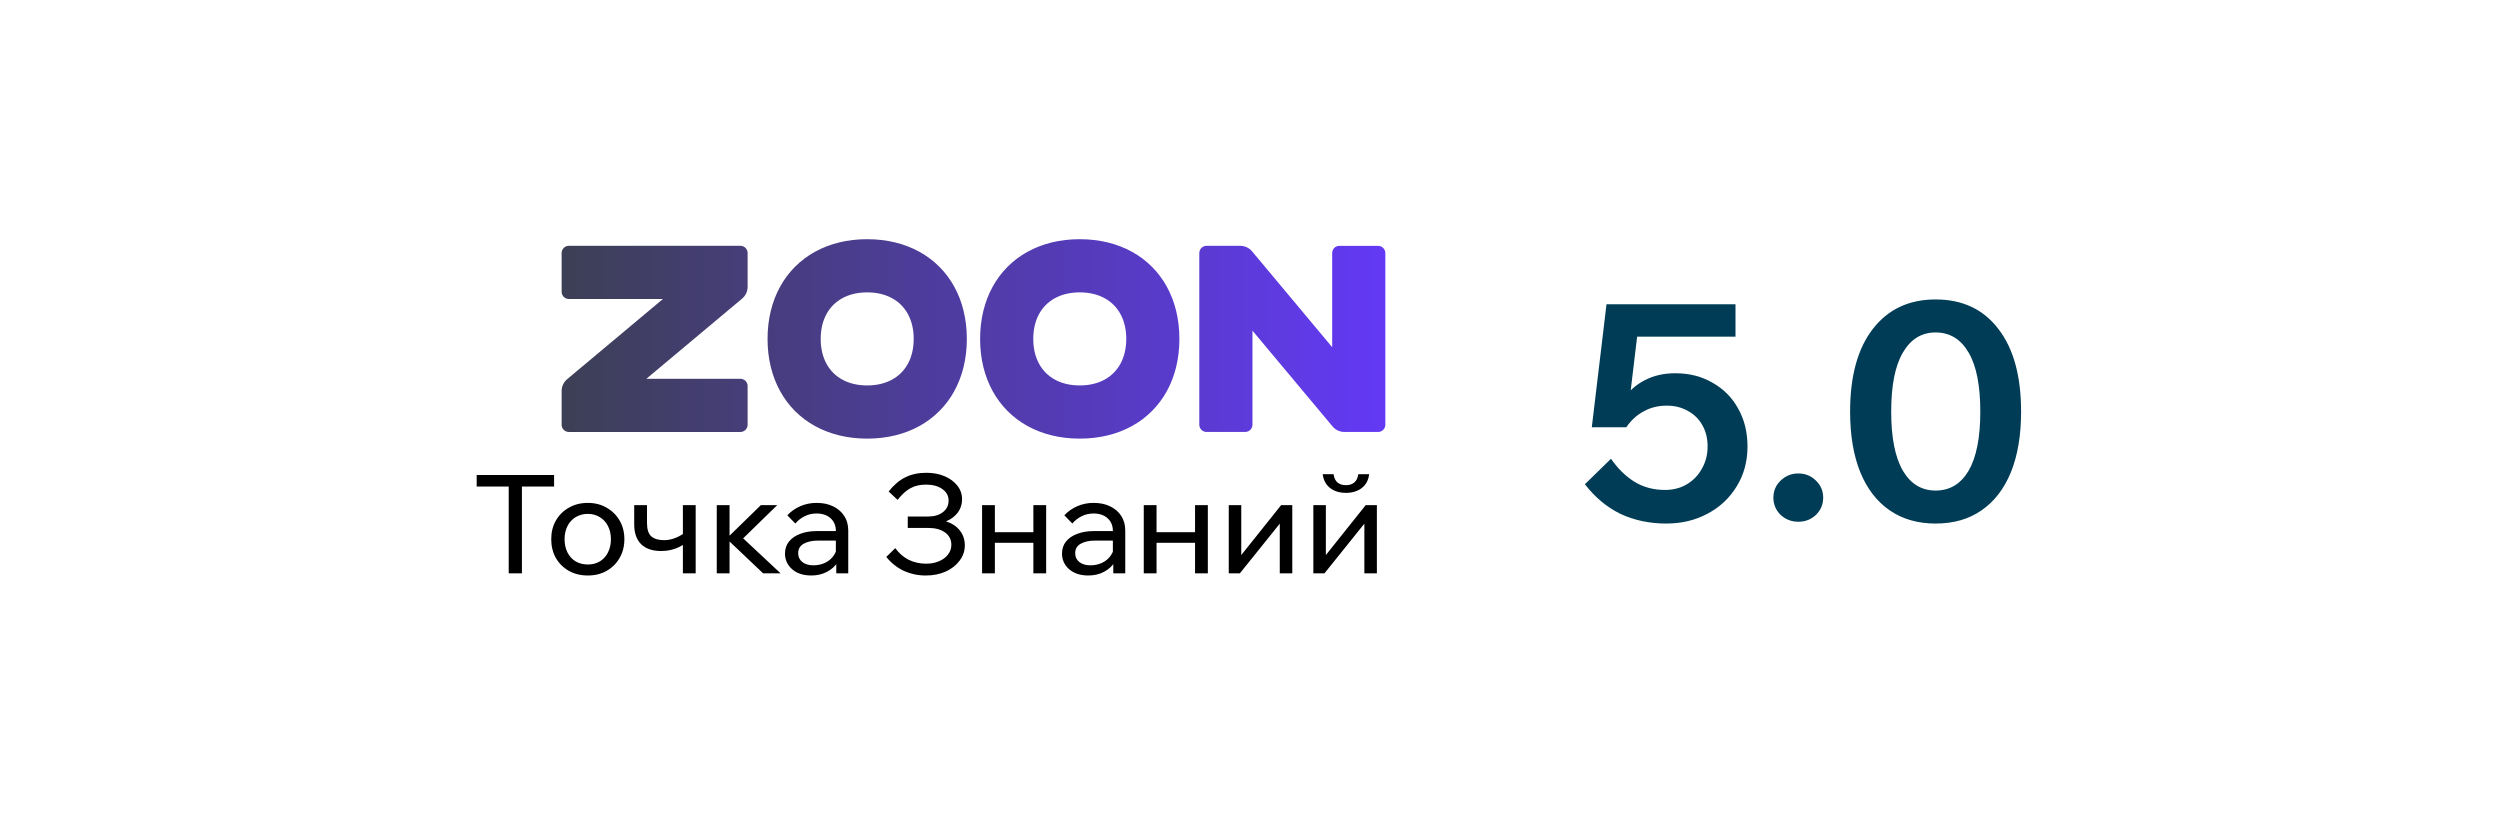
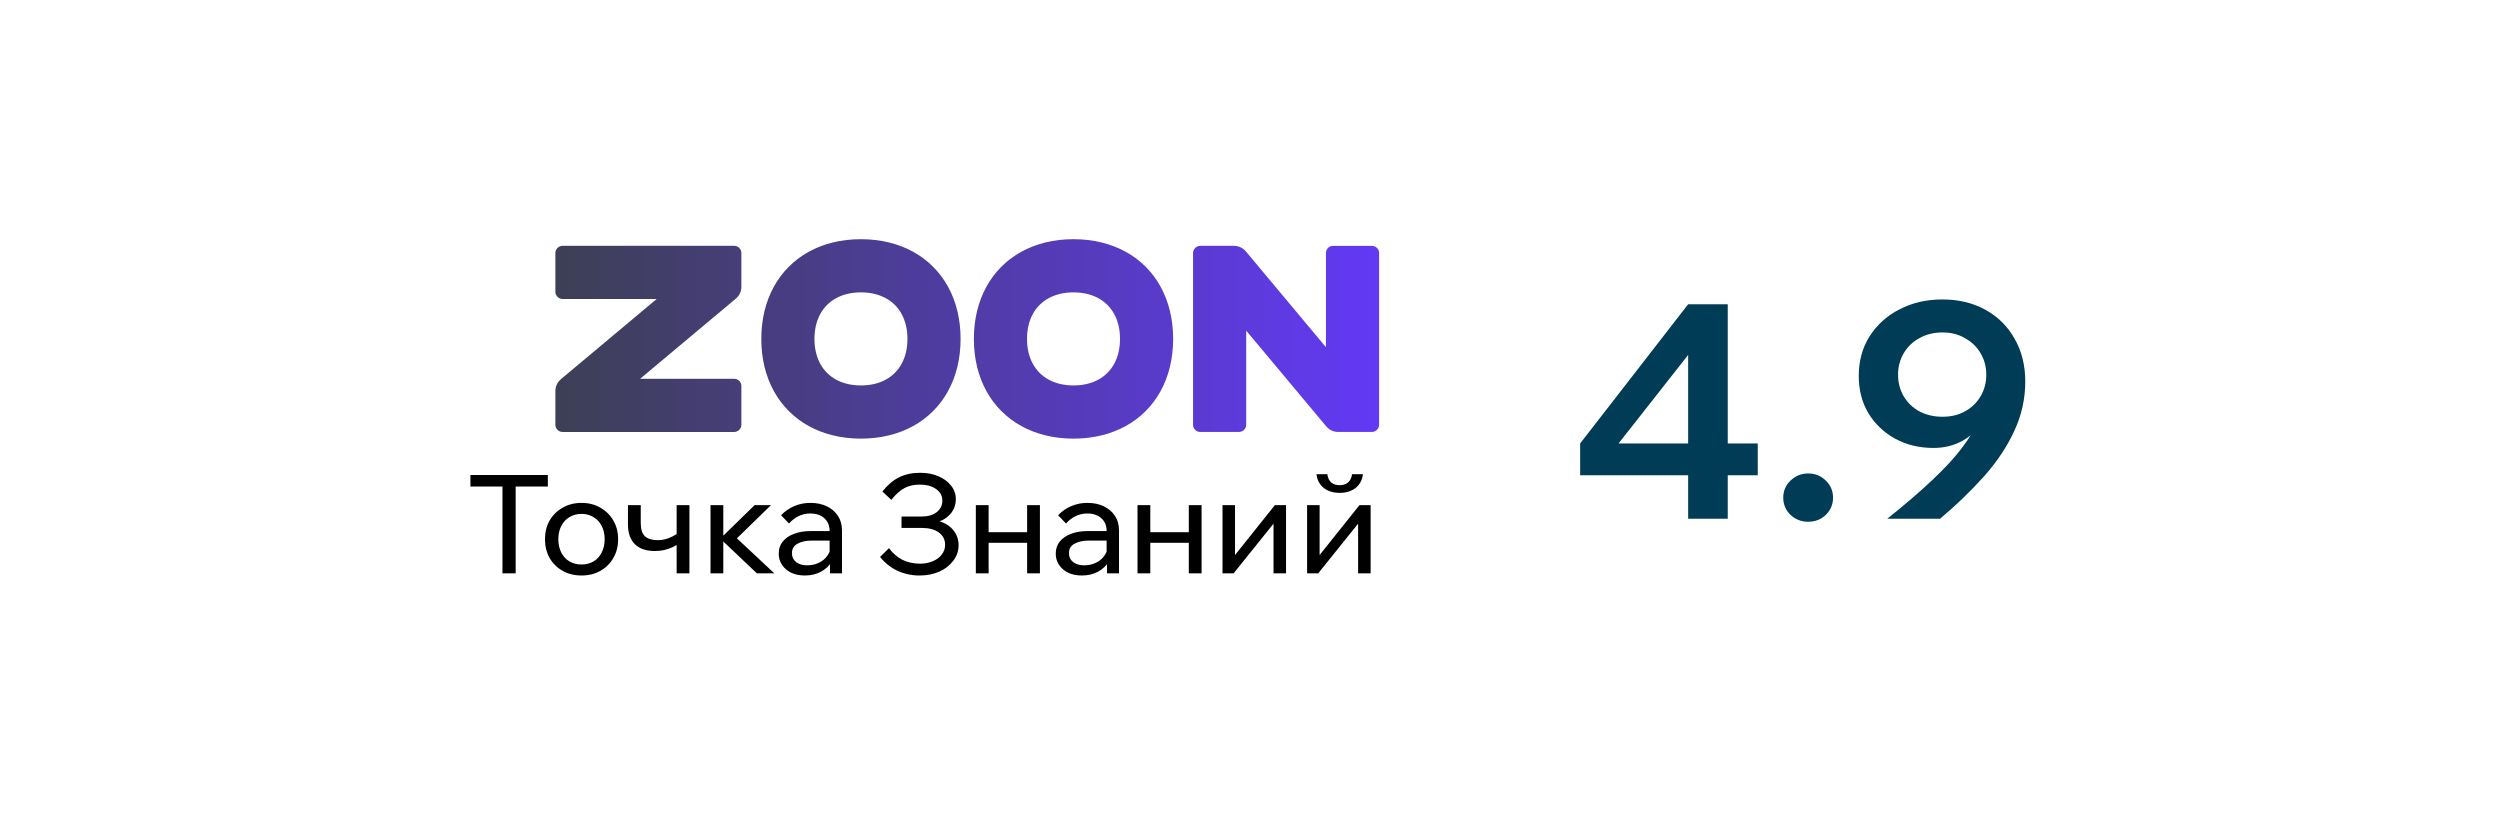
<svg xmlns="http://www.w3.org/2000/svg" width="200" height="65" fill="none">
-   <path d="M45.51 19.664h13.722c.32 0 .578.26.578.579v2.7c0 .36-.156.7-.427.936l-7.674 6.424h7.523c.32 0 .578.255.578.575v3.1c0 .32-.259.58-.578.58H45.51a.579.579 0 0 1-.58-.58v-2.696c0-.36.157-.7.428-.936l7.674-6.424H45.51a.584.584 0 0 1-.58-.585v-3.094c0-.32.26-.58.58-.58Zm23.866-.528c1.586 0 3 .357 4.182 1.01a7.033 7.033 0 0 1 2.78 2.781c.652 1.182 1.009 2.598 1.009 4.186s-.357 3.003-1.009 4.185a7.032 7.032 0 0 1-2.78 2.782c-1.181.653-2.596 1.01-4.182 1.01-1.587 0-3.002-.357-4.182-1.01a7.032 7.032 0 0 1-2.78-2.782c-.653-1.182-1.01-2.597-1.01-4.185 0-1.588.357-3.004 1.01-4.186a7.033 7.033 0 0 1 2.78-2.782c1.18-.652 2.595-1.01 4.182-1.01Zm0 4.254c-.76 0-1.426.16-1.977.459a3.145 3.145 0 0 0-1.285 1.286c-.298.551-.458 1.218-.458 1.978s.16 1.426.458 1.977c.298.552.734.988 1.285 1.287.551.298 1.218.458 1.977.458.759 0 1.425-.16 1.976-.459a3.145 3.145 0 0 0 1.285-1.286c.298-.551.459-1.218.459-1.977 0-.76-.16-1.427-.459-1.978a3.145 3.145 0 0 0-1.285-1.286c-.551-.298-1.217-.459-1.976-.459Zm17.005-4.254c1.587 0 3.001.357 4.182 1.01a7.033 7.033 0 0 1 2.78 2.781c.652 1.182 1.009 2.598 1.009 4.186s-.357 3.003-1.009 4.185a7.032 7.032 0 0 1-2.78 2.782c-1.181.653-2.596 1.01-4.182 1.01-1.587 0-3.001-.357-4.182-1.01a7.032 7.032 0 0 1-2.78-2.782c-.653-1.182-1.01-2.597-1.01-4.185 0-1.588.357-3.004 1.01-4.186a7.033 7.033 0 0 1 2.78-2.782c1.18-.652 2.595-1.01 4.182-1.01Zm0 4.254c-.76 0-1.425.16-1.977.459a3.145 3.145 0 0 0-1.285 1.286c-.298.551-.458 1.218-.458 1.978s.16 1.426.458 1.977c.299.552.734.988 1.285 1.287.552.298 1.218.458 1.977.458.759 0 1.425-.16 1.976-.459a3.145 3.145 0 0 0 1.285-1.286c.298-.551.459-1.218.459-1.977 0-.76-.16-1.427-.459-1.978a3.145 3.145 0 0 0-1.285-1.286c-.55-.298-1.217-.459-1.976-.459Zm24.446-3.145v13.733c0 .32-.259.579-.578.579h-2.697c-.359 0-.7-.156-.935-.428l-6.42-7.678v7.527c0 .32-.264.579-.584.579h-3.09a.579.579 0 0 1-.579-.58V20.246c0-.32.26-.58.58-.58h2.696c.36 0 .7.157.935.429l6.419 7.68v-7.53c0-.319.255-.578.574-.578h3.101c.319 0 .578.259.578.579Z" fill="url(#a)" />
-   <path d="M41.753 45.864h-1.056v-7.05h1.056v7.05Zm2.574-6.94h-6.193v-.925h6.193v.924Zm2.698 7.116c-.572 0-1.078-.124-1.518-.374-.44-.25-.785-.59-1.035-1.023-.249-.44-.373-.942-.373-1.507 0-.564.124-1.063.373-1.496.25-.432.594-.773 1.035-1.023.44-.256.946-.385 1.518-.385.572 0 1.074.129 1.507.385.44.25.784.59 1.034 1.023.256.433.384.932.384 1.496 0 .565-.128 1.067-.385 1.507-.249.433-.593.774-1.033 1.023-.433.25-.935.374-1.507.374Zm0-.88c.366 0 .689-.084.968-.253.278-.168.494-.407.648-.715a2.33 2.33 0 0 0 .232-1.056c0-.396-.078-.744-.231-1.045a1.705 1.705 0 0 0-.65-.715 1.774 1.774 0 0 0-.967-.264 1.83 1.83 0 0 0-.98.264 1.705 1.705 0 0 0-.648.715c-.154.3-.231.65-.231 1.045 0 .396.077.748.23 1.056.154.308.37.547.65.715.285.169.612.253.979.253Zm5.868-1.078c-.697 0-1.232-.183-1.606-.55-.367-.366-.55-.894-.55-1.584v-1.54h1.023v1.43c0 .514.117.873.352 1.078.235.198.572.297 1.012.297.52 0 1.041-.176 1.562-.528l.275.682c-.19.154-.4.286-.627.396-.22.103-.455.184-.704.242a3.544 3.544 0 0 1-.737.077Zm1.738 1.782v-5.456h1.023v5.456h-1.023Zm6.417 0-2.981-2.827h.11l2.695-2.629h1.309l-2.926 2.85-.21-.573 3.4 3.18h-1.397Zm-3.707 0v-5.456h1.023v5.456H57.34Zm10.518 0h-.957v-1.078l-.033-.264v-2.035c0-.432-.14-.773-.418-1.023-.278-.256-.656-.385-1.133-.385-.344 0-.66.074-.946.22-.286.14-.535.334-.748.583l-.638-.66a3.15 3.15 0 0 1 1.034-.726 3.215 3.215 0 0 1 1.32-.264c.499 0 .935.092 1.31.275.38.184.677.44.89.77.213.323.32.715.32 1.177v3.41Zm-2.97.176c-.41 0-.773-.073-1.089-.22a1.825 1.825 0 0 1-.737-.627 1.589 1.589 0 0 1-.264-.902c0-.381.107-.704.32-.968.22-.271.52-.476.901-.616.382-.146.818-.22 1.31-.22h1.66v.76h-1.55c-.463 0-.844.084-1.145.252-.293.162-.44.415-.44.76 0 .293.11.527.33.703.227.176.52.264.88.264.352 0 .671-.07.957-.209.286-.14.513-.333.682-.583a1.73 1.73 0 0 0 .297-.88l.363.198c0 .44-.106.833-.319 1.177a2.246 2.246 0 0 1-.88.814c-.367.198-.792.297-1.276.297Zm9.184 0a4.188 4.188 0 0 1-1.793-.385 3.94 3.94 0 0 1-1.375-1.1l.715-.704c.301.41.66.723 1.078.935.426.206.891.308 1.397.308a2.55 2.55 0 0 0 1.034-.198c.308-.132.547-.311.715-.539.176-.227.264-.484.264-.77 0-.418-.168-.748-.506-.99-.33-.242-.78-.363-1.353-.363h-1.628v-.913h1.628c.492 0 .888-.117 1.188-.352.301-.234.451-.542.451-.924 0-.381-.168-.69-.506-.924-.33-.234-.762-.352-1.298-.352-.484 0-.898.096-1.243.286-.344.184-.689.495-1.034.935l-.715-.67c.411-.521.855-.9 1.331-1.134.484-.242 1.045-.363 1.683-.363.55 0 1.038.092 1.463.275.433.184.774.437 1.023.76.25.315.374.678.374 1.088 0 .396-.113.748-.34 1.056a2.12 2.12 0 0 1-.947.704c.477.154.847.4 1.111.737.264.338.396.73.396 1.177 0 .455-.139.866-.418 1.232a2.769 2.769 0 0 1-1.11.87c-.47.212-.998.318-1.585.318Zm8.597-.176v-5.456h1.023v5.456H82.67Zm-4.103 0v-5.456h1.023v5.456h-1.023Zm.495-2.442v-.847h4.18v.847h-4.18Zm10.958 2.442h-.957v-1.078l-.033-.264v-2.035c0-.432-.14-.773-.418-1.023-.278-.256-.656-.385-1.133-.385-.344 0-.66.074-.946.22-.286.14-.535.334-.748.583l-.638-.66c.3-.315.646-.557 1.034-.726a3.215 3.215 0 0 1 1.32-.264c.499 0 .935.092 1.31.275.38.184.678.44.89.77.213.323.32.715.32 1.177v3.41Zm-2.97.176c-.41 0-.773-.073-1.089-.22a1.824 1.824 0 0 1-.737-.627 1.589 1.589 0 0 1-.264-.902c0-.381.107-.704.32-.968.22-.271.52-.476.901-.616.382-.146.818-.22 1.31-.22h1.66v.76h-1.55c-.463 0-.844.084-1.145.252-.293.162-.44.415-.44.76 0 .293.11.527.33.703.228.176.52.264.88.264.352 0 .671-.07.957-.209a1.71 1.71 0 0 0 .98-1.463l.362.198c0 .44-.106.833-.319 1.177a2.246 2.246 0 0 1-.88.814c-.366.198-.792.297-1.276.297Zm8.554-.176v-5.456h1.023v5.456h-1.023Zm-4.103 0v-5.456h1.023v5.456h-1.023Zm.495-2.442v-.847h4.18v.847h-4.18Zm6.305 2.442v-5.456h1v4.114l-.076-.022 3.267-4.092h.891v5.456h-1.001V41.75l.088.033-3.278 4.081H98.3Zm6.767 0v-5.456h1.001v4.114l-.077-.022 3.267-4.092h.891v5.456h-1.001V41.75l.088.033-3.278 4.081h-.891Zm2.607-6.435c-.506 0-.927-.128-1.265-.385-.337-.264-.535-.634-.594-1.11h.869c.044.307.151.53.319.67.176.14.4.21.671.21.272 0 .492-.07.66-.21.176-.14.286-.363.33-.67h.869c-.058.476-.256.846-.594 1.11-.337.257-.759.385-1.265.385Z" fill="#000" />
-   <path d="M128.88 36.7c.528.768 1.144 1.376 1.848 1.824.72.448 1.544.672 2.472.672.656 0 1.24-.152 1.752-.456.512-.304.912-.72 1.2-1.248.304-.528.456-1.12.456-1.776 0-.64-.136-1.2-.408-1.68a2.852 2.852 0 0 0-1.152-1.152c-.496-.288-1.064-.432-1.704-.432-.688 0-1.304.152-1.848.456-.544.288-1.008.712-1.392 1.272l-1.08-.072a5.602 5.602 0 0 1 .864-2.208 4.622 4.622 0 0 1 1.704-1.488c.704-.368 1.512-.552 2.424-.552 1.136 0 2.136.256 3 .768a5.167 5.167 0 0 1 2.04 2.064c.496.88.744 1.888.744 3.024 0 1.2-.288 2.264-.864 3.192a5.893 5.893 0 0 1-2.328 2.184c-.976.528-2.08.792-3.312.792-1.328 0-2.544-.256-3.648-.768-1.088-.528-2.04-1.32-2.856-2.376l2.088-2.04Zm9.96-9.768h-9.12l1.44-1.584-1.056 8.832h-2.76l1.176-9.84h10.32v2.592Zm7.015 12.888c0 .528-.192.984-.576 1.368-.384.368-.856.552-1.416.552a2.022 2.022 0 0 1-1.416-.552 1.869 1.869 0 0 1-.576-1.368c0-.544.192-1 .576-1.368.4-.384.872-.576 1.416-.576.56 0 1.032.192 1.416.576.384.368.576.824.576 1.368Zm8.993 2.064c-1.424 0-2.648-.352-3.672-1.056-1.024-.704-1.808-1.72-2.352-3.048-.544-1.344-.816-2.96-.816-4.848 0-2.848.608-5.056 1.824-6.624 1.216-1.568 2.888-2.352 5.016-2.352 2.144 0 3.816.784 5.016 2.352 1.216 1.568 1.824 3.776 1.824 6.624 0 1.888-.272 3.504-.816 4.848-.544 1.328-1.328 2.344-2.352 3.048-1.008.704-2.232 1.056-3.672 1.056Zm0-2.64c1.136 0 2.016-.528 2.64-1.584.624-1.072.936-2.648.936-4.728 0-2.096-.312-3.672-.936-4.728-.624-1.072-1.504-1.608-2.64-1.608-1.12 0-1.992.536-2.616 1.608-.624 1.056-.936 2.632-.936 4.728 0 2.08.312 3.656.936 4.728.624 1.056 1.496 1.584 2.616 1.584Z" fill="#003C56" />
+   <path d="M45.01 19.664h13.722c.32 0 .578.26.578.579v2.7c0 .36-.156.7-.427.936l-7.674 6.424h7.523c.32 0 .578.255.578.575v3.1c0 .32-.259.58-.578.58H45.01a.579.579 0 0 1-.58-.58v-2.696c0-.36.157-.7.428-.936l7.674-6.424H45.01a.584.584 0 0 1-.58-.585v-3.094c0-.32.26-.58.58-.58Zm23.866-.528c1.586 0 3 .357 4.182 1.01a7.033 7.033 0 0 1 2.78 2.781c.652 1.182 1.009 2.598 1.009 4.186s-.357 3.003-1.009 4.185a7.032 7.032 0 0 1-2.78 2.782c-1.181.653-2.596 1.01-4.182 1.01-1.587 0-3.002-.357-4.182-1.01a7.032 7.032 0 0 1-2.78-2.782c-.653-1.182-1.01-2.597-1.01-4.185 0-1.588.357-3.004 1.01-4.186a7.033 7.033 0 0 1 2.78-2.782c1.18-.652 2.595-1.01 4.182-1.01Zm0 4.254c-.76 0-1.426.16-1.977.459a3.145 3.145 0 0 0-1.285 1.286c-.298.551-.458 1.218-.458 1.978s.16 1.426.458 1.977c.298.552.734.988 1.285 1.287.551.298 1.218.458 1.977.458.759 0 1.425-.16 1.976-.459a3.145 3.145 0 0 0 1.285-1.286c.298-.551.459-1.218.459-1.977 0-.76-.16-1.427-.459-1.978a3.145 3.145 0 0 0-1.285-1.286c-.551-.298-1.217-.459-1.976-.459Zm17.005-4.254c1.587 0 3.001.357 4.182 1.01a7.032 7.032 0 0 1 2.78 2.781c.652 1.182 1.009 2.598 1.009 4.186s-.357 3.003-1.009 4.185a7.031 7.031 0 0 1-2.78 2.782c-1.181.653-2.596 1.01-4.182 1.01-1.587 0-3.001-.357-4.182-1.01a7.032 7.032 0 0 1-2.78-2.782c-.653-1.182-1.01-2.597-1.01-4.185 0-1.588.357-3.004 1.01-4.186a7.033 7.033 0 0 1 2.78-2.782c1.18-.652 2.595-1.01 4.182-1.01Zm0 4.254c-.76 0-1.425.16-1.977.459a3.145 3.145 0 0 0-1.285 1.286c-.298.551-.458 1.218-.458 1.978s.16 1.426.458 1.977c.299.552.734.988 1.285 1.287.552.298 1.218.458 1.977.458.759 0 1.425-.16 1.976-.459a3.145 3.145 0 0 0 1.285-1.286c.298-.551.459-1.218.459-1.977 0-.76-.16-1.427-.459-1.978a3.145 3.145 0 0 0-1.285-1.286c-.55-.298-1.217-.459-1.976-.459Zm24.446-3.145v13.733c0 .32-.259.579-.578.579h-2.697c-.359 0-.7-.156-.935-.428l-6.42-7.678v7.527c0 .32-.264.579-.584.579h-3.09a.579.579 0 0 1-.579-.58V20.246c0-.32.26-.58.58-.58h2.696c.36 0 .7.157.935.429l6.419 7.68v-7.53c0-.319.255-.578.574-.578h3.101c.319 0 .578.259.578.579Z" fill="url(#a)" />
+   <path d="M41.253 45.864h-1.056v-7.05h1.056v7.05Zm2.574-6.94h-6.193v-.925h6.193v.924Zm2.698 7.116c-.572 0-1.078-.124-1.518-.374-.44-.25-.785-.59-1.035-1.023-.249-.44-.373-.942-.373-1.507 0-.564.124-1.063.373-1.496.25-.432.594-.773 1.035-1.023.44-.256.946-.385 1.518-.385.572 0 1.074.129 1.507.385.44.25.784.59 1.034 1.023.256.433.384.932.384 1.496 0 .565-.128 1.067-.385 1.507-.249.433-.593.774-1.033 1.023-.433.25-.935.374-1.507.374Zm0-.88c.366 0 .689-.084.968-.253.278-.168.494-.407.648-.715a2.33 2.33 0 0 0 .232-1.056c0-.396-.078-.744-.231-1.045a1.705 1.705 0 0 0-.65-.715 1.774 1.774 0 0 0-.967-.264 1.83 1.83 0 0 0-.98.264 1.705 1.705 0 0 0-.648.715c-.154.3-.231.65-.231 1.045 0 .396.077.748.23 1.056.154.308.37.547.65.715.285.169.612.253.979.253Zm5.868-1.078c-.697 0-1.232-.183-1.606-.55-.367-.366-.55-.894-.55-1.584v-1.54h1.023v1.43c0 .514.117.873.352 1.078.235.198.572.297 1.012.297.52 0 1.041-.176 1.562-.528l.275.682c-.19.154-.4.286-.627.396-.22.103-.455.184-.704.242a3.544 3.544 0 0 1-.737.077Zm1.738 1.782v-5.456h1.023v5.456h-1.023Zm6.417 0-2.981-2.827h.11l2.695-2.629h1.309l-2.926 2.85-.21-.573 3.4 3.18h-1.397Zm-3.707 0v-5.456h1.023v5.456H56.84Zm10.518 0h-.957v-1.078l-.033-.264v-2.035c0-.432-.14-.773-.418-1.023-.278-.256-.656-.385-1.133-.385-.344 0-.66.074-.946.22-.286.14-.535.334-.748.583l-.638-.66a3.15 3.15 0 0 1 1.034-.726 3.215 3.215 0 0 1 1.32-.264c.499 0 .935.092 1.31.275.38.184.677.44.89.77.213.323.32.715.32 1.177v3.41Zm-2.97.176c-.41 0-.773-.073-1.089-.22a1.825 1.825 0 0 1-.737-.627 1.589 1.589 0 0 1-.264-.902c0-.381.107-.704.32-.968.22-.271.52-.476.901-.616.381-.146.818-.22 1.31-.22h1.66v.76h-1.55c-.463 0-.844.084-1.145.252-.293.162-.44.415-.44.76 0 .293.11.527.33.703.227.176.52.264.88.264.352 0 .671-.07.957-.209.286-.14.513-.333.682-.583a1.73 1.73 0 0 0 .297-.88l.363.198c0 .44-.106.833-.319 1.177a2.246 2.246 0 0 1-.88.814c-.367.198-.792.297-1.276.297Zm9.184 0a4.188 4.188 0 0 1-1.793-.385 3.94 3.94 0 0 1-1.375-1.1l.715-.704c.301.41.66.723 1.078.935.426.206.891.308 1.397.308a2.55 2.55 0 0 0 1.034-.198c.308-.132.547-.311.715-.539.176-.227.264-.484.264-.77 0-.418-.168-.748-.506-.99-.33-.242-.78-.363-1.353-.363h-1.628v-.913h1.628c.492 0 .888-.117 1.188-.352.301-.234.451-.542.451-.924 0-.381-.168-.69-.506-.924-.33-.234-.762-.352-1.298-.352-.484 0-.898.096-1.243.286-.344.184-.689.495-1.034.935l-.715-.67c.411-.521.855-.9 1.331-1.134.484-.242 1.045-.363 1.683-.363.55 0 1.038.092 1.463.275.433.184.774.437 1.023.76.25.315.374.678.374 1.088 0 .396-.113.748-.34 1.056a2.12 2.12 0 0 1-.947.704c.477.154.847.4 1.111.737.264.338.396.73.396 1.177 0 .455-.139.866-.418 1.232a2.769 2.769 0 0 1-1.11.87c-.47.212-.998.318-1.585.318Zm8.597-.176v-5.456h1.023v5.456H82.17Zm-4.103 0v-5.456h1.023v5.456h-1.023Zm.495-2.442v-.847h4.18v.847h-4.18Zm10.958 2.442h-.957v-1.078l-.033-.264v-2.035c0-.432-.14-.773-.418-1.023-.278-.256-.656-.385-1.133-.385-.344 0-.66.074-.946.22-.286.14-.535.334-.748.583l-.638-.66c.3-.315.646-.557 1.034-.726a3.215 3.215 0 0 1 1.32-.264c.499 0 .935.092 1.31.275.38.184.678.44.89.77.213.323.32.715.32 1.177v3.41Zm-2.97.176c-.41 0-.773-.073-1.089-.22a1.824 1.824 0 0 1-.737-.627 1.589 1.589 0 0 1-.264-.902c0-.381.107-.704.32-.968.22-.271.52-.476.901-.616.382-.146.818-.22 1.31-.22h1.66v.76h-1.55c-.463 0-.844.084-1.145.252-.293.162-.44.415-.44.76 0 .293.11.527.33.703.228.176.52.264.88.264.352 0 .671-.07.957-.209a1.71 1.71 0 0 0 .98-1.463l.362.198c0 .44-.106.833-.319 1.177a2.246 2.246 0 0 1-.88.814c-.366.198-.792.297-1.276.297Zm8.554-.176v-5.456h1.023v5.456h-1.023Zm-4.103 0v-5.456h1.023v5.456h-1.023Zm.495-2.442v-.847h4.18v.847h-4.18Zm6.305 2.442v-5.456h1v4.114l-.076-.022 3.267-4.092h.891v5.456h-1.001V41.75l.088.033-3.278 4.081H97.8Zm6.767 0v-5.456h1.001v4.114l-.077-.022 3.267-4.092h.891v5.456h-1.001V41.75l.088.033-3.278 4.081h-.891Zm2.607-6.435c-.506 0-.927-.128-1.265-.385-.337-.264-.535-.634-.594-1.11h.869c.044.307.151.53.319.67.176.14.4.21.671.21.272 0 .492-.07.66-.21.176-.14.286-.363.33-.67h.869c-.058.476-.256.846-.594 1.11-.337.257-.759.385-1.265.385Z" fill="#000" />
+   <path d="M138.22 41.5h-3.168v-3.48h-8.64v-2.544l8.64-11.136h3.168v11.136h2.4v2.544h-2.4v3.48Zm-3.168-13.104-5.568 7.08h5.568v-7.08Zm11.592 11.424c0 .528-.192.984-.576 1.368-.384.368-.856.552-1.416.552a2.022 2.022 0 0 1-1.416-.552 1.869 1.869 0 0 1-.576-1.368c0-.544.192-1 .576-1.368.4-.384.872-.576 1.416-.576.56 0 1.032.192 1.416.576.384.368.576.824.576 1.368Zm8.753-15.864c1.312 0 2.464.28 3.456.84a5.821 5.821 0 0 1 2.328 2.328c.56.976.84 2.112.84 3.408a9.23 9.23 0 0 1-.864 3.912c-.56 1.232-1.352 2.432-2.376 3.6a35.303 35.303 0 0 1-3.576 3.456h-4.224c1.44-1.152 2.64-2.184 3.6-3.096.976-.912 1.76-1.76 2.352-2.544.608-.784 1.056-1.544 1.344-2.28l.384.12a4.844 4.844 0 0 1-1.656 1.56c-.688.384-1.464.576-2.328.576-1.136 0-2.16-.248-3.072-.744a5.687 5.687 0 0 1-2.136-2.04c-.512-.864-.768-1.856-.768-2.976 0-1.2.288-2.256.864-3.168a6.025 6.025 0 0 1 2.4-2.16c1.008-.528 2.152-.792 3.432-.792Zm0 2.64c-.688 0-1.304.152-1.848.456a3.214 3.214 0 0 0-1.248 1.2 3.32 3.32 0 0 0-.456 1.728c0 .64.152 1.216.456 1.728.304.512.72.912 1.248 1.2.544.288 1.16.432 1.848.432.688 0 1.288-.144 1.8-.432a3.214 3.214 0 0 0 1.248-1.2 3.32 3.32 0 0 0 .456-1.728 3.32 3.32 0 0 0-.456-1.728 3.214 3.214 0 0 0-1.248-1.2c-.512-.304-1.112-.456-1.8-.456Z" fill="#003C56" />
  <defs>
-     <linearGradient id="a" x1="110.826" y1="35.621" x2="44.931" y2="35.621" gradientUnits="userSpaceOnUse">
+     <linearGradient id="a" x1="110.326" y1="35.621" x2="44.431" y2="35.621" gradientUnits="userSpaceOnUse">
      <stop stop-color="#6339F5" />
      <stop offset="1" stop-color="#3D3F55" />
    </linearGradient>
  </defs>
</svg>
